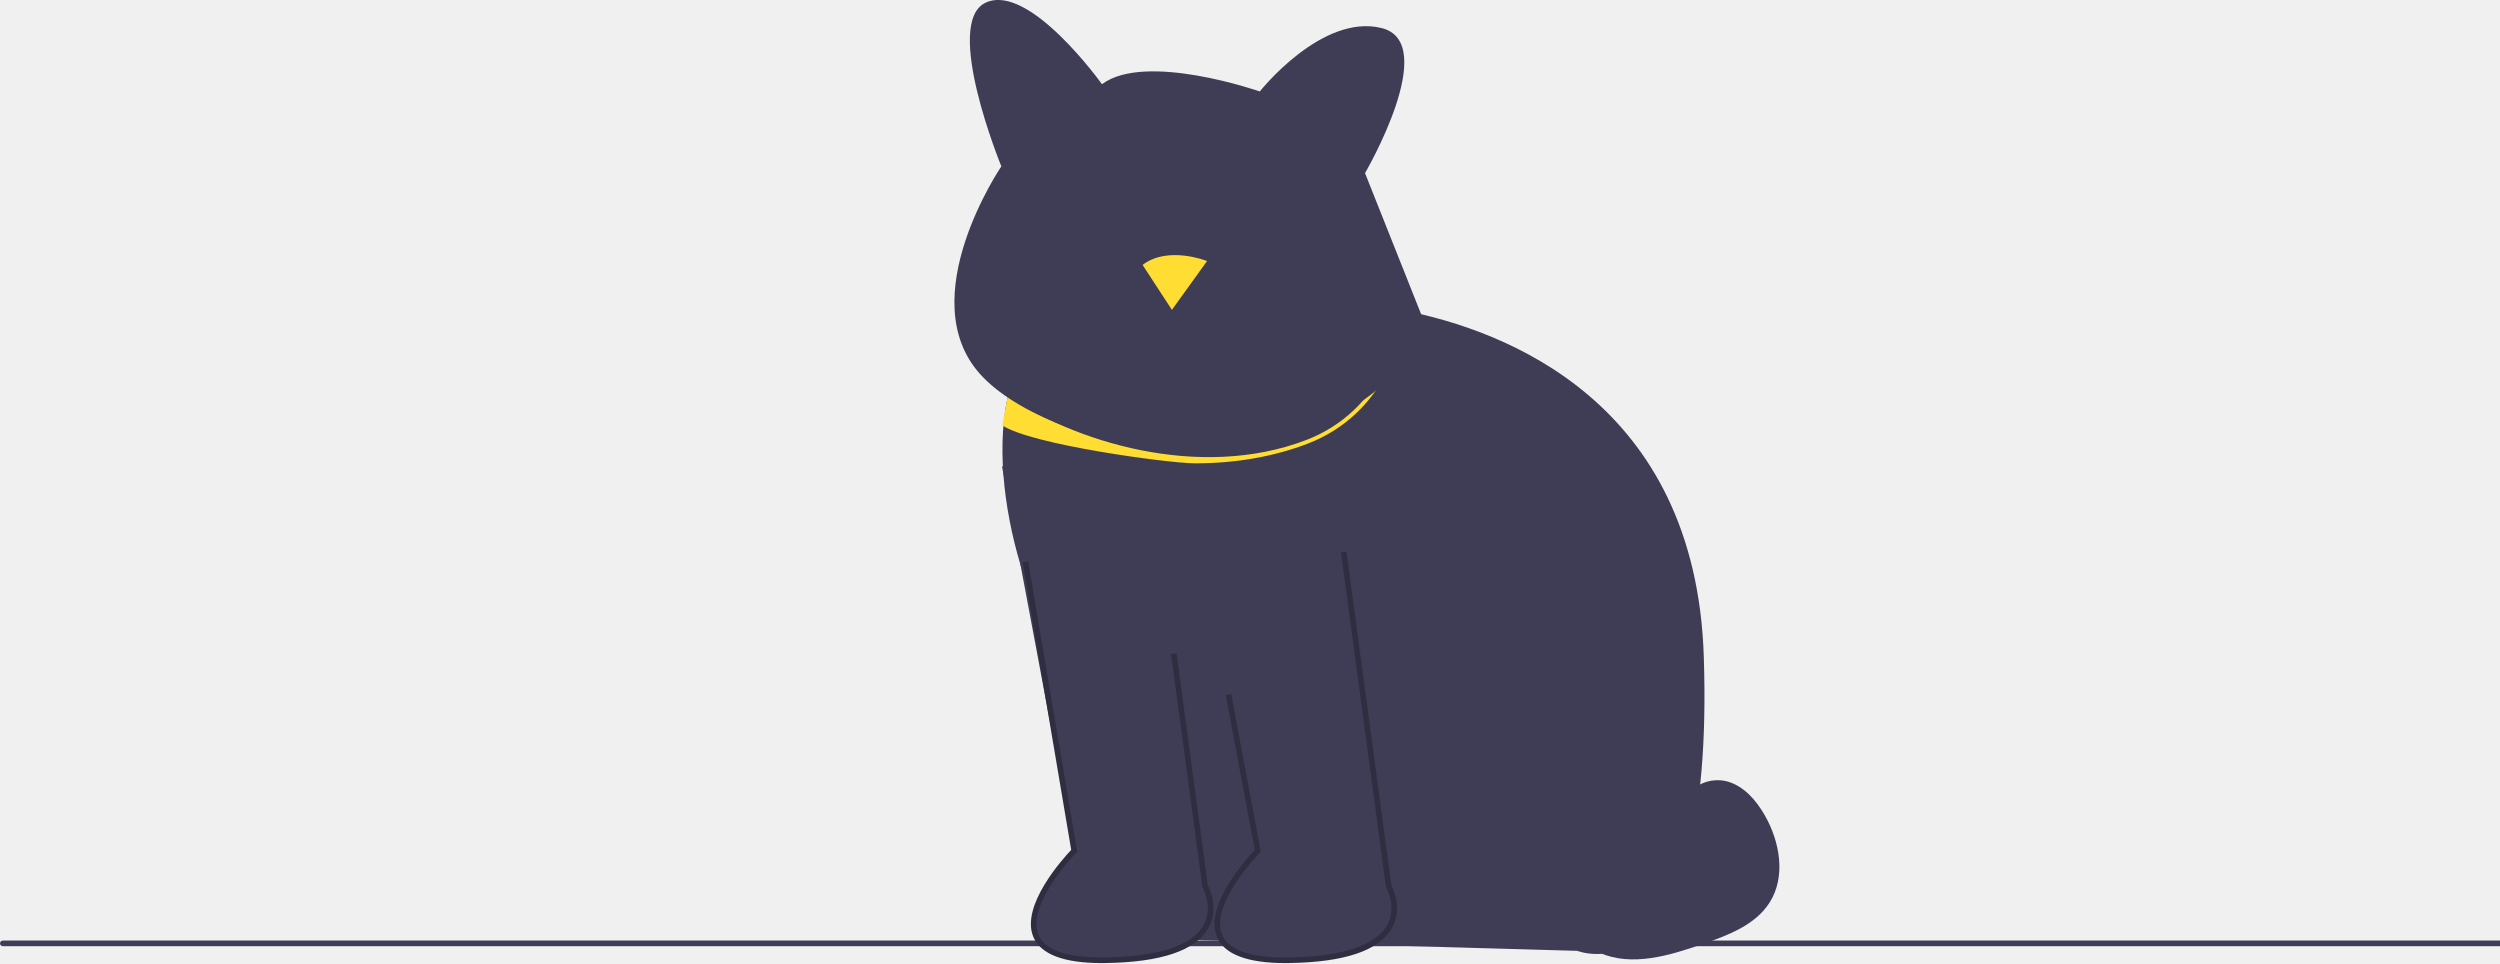
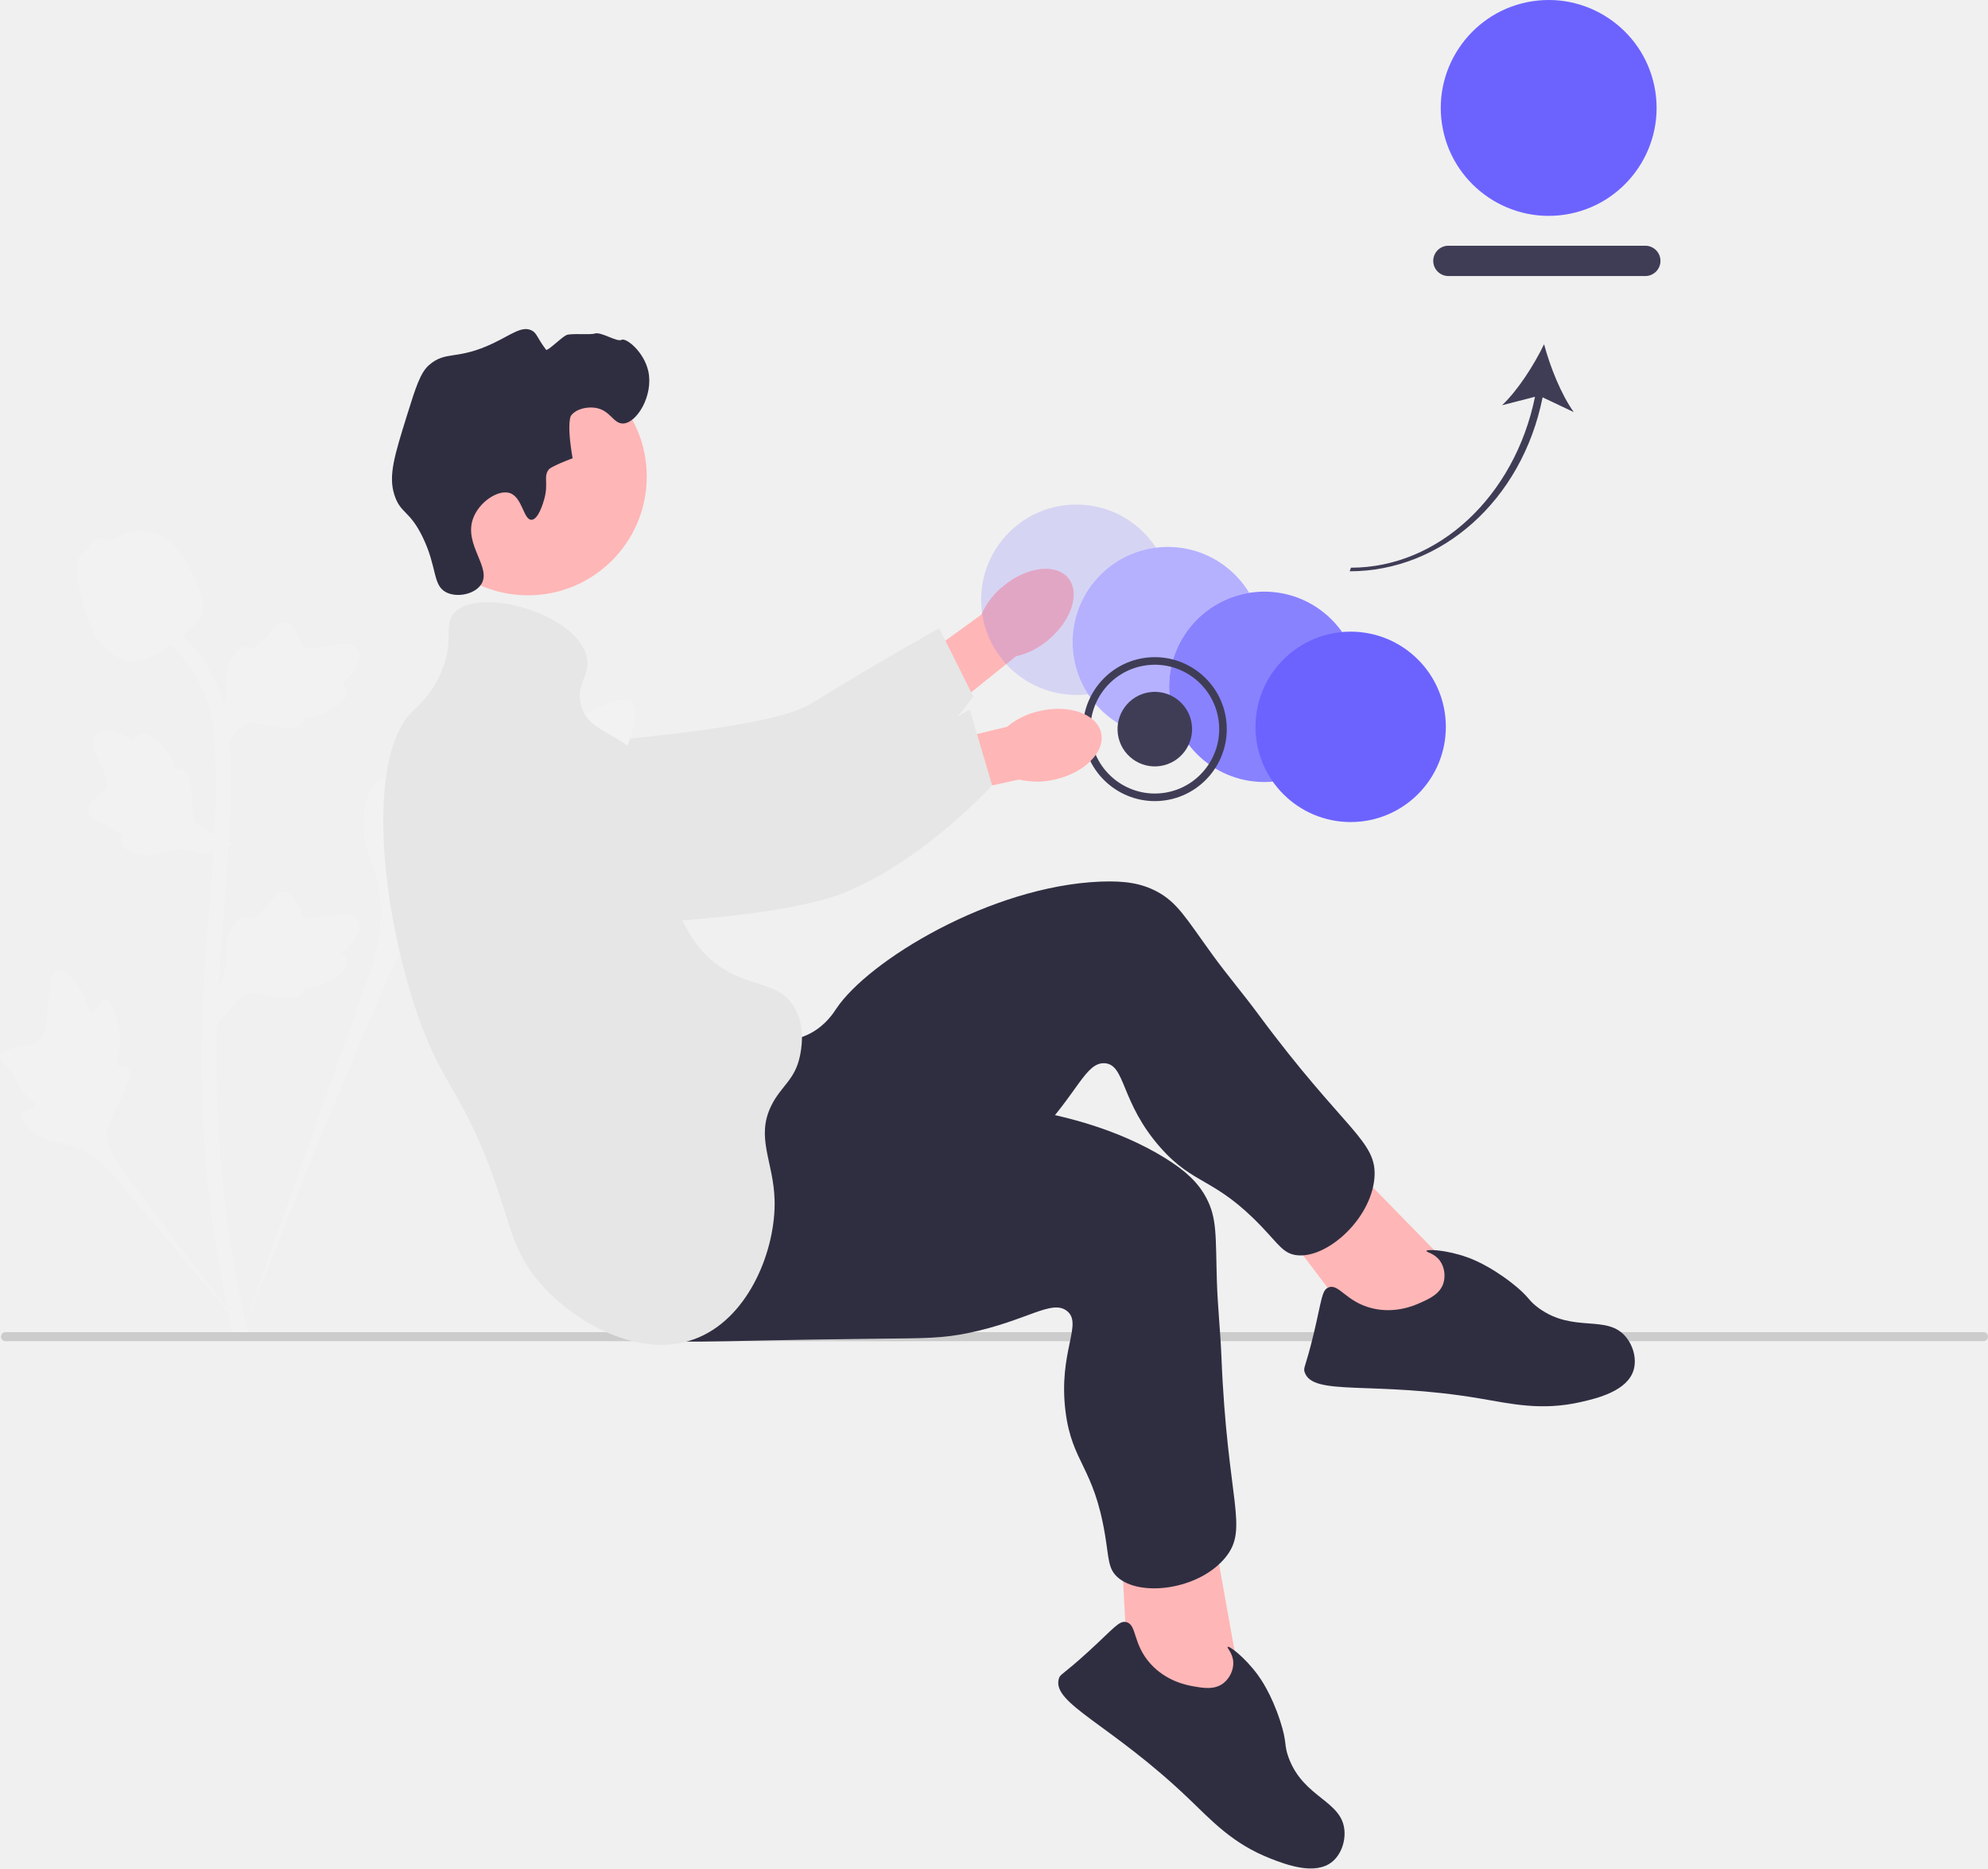
- <svg xmlns="http://www.w3.org/2000/svg" width="888" height="342.09" viewBox="0 0 888 342.09">
-   <path d="m560.17,337.74l-141.49-4.02s10.65-63.71-23.52-81.39c-23.29-12.06-43.96-68.39-38.08-106.72.08-.51.16-1.02.25-1.52,2.98-17.16,11.5-30.45,27.79-34.06,52.66-11.66,90.24-2.62,90.24-2.62,0,0,8.7.11,21.59,2.53.46.08.92.17,1.38.27,36.49,7.15,103.94,32.61,106.86,123.01,4.02,124.2-45.02,104.5-45.02,104.5Z" fill="#3f3d56" />
-   <path d="m496.95,109.95c-.24,6.48-1.71,12.92-4.39,19.04-5.56,12.69-15.7,22.38-28.54,27.29-38.46,14.72-83.34.12-106.04-15.71-.09.5-1.89,9.99-1.97,10.5,10.05,6.88,59.24,13.51,68.57,13.51,14.17,0,27.81-2.35,39.94-7,13.19-5.05,23.6-15.01,29.31-28.04,2.73-6.22,4.23-12.75,4.5-19.33-.46-.1-.92-.19-1.38-.27,0,0,0,0,0,0Z" fill="#ffdd32" />
-   <path d="m507.41,118.2l-22.55-56.71s27.07-46.4,5.8-51.55c-21.27-5.16-43.18,22.55-43.18,22.55,0,0-40.6-14.18-56.06-2.58,0,0-25.78-36.09-41.24-29-15.47,7.09,5.5,58.18,5.5,58.18,0,0-31.92,46.86-7.43,73.92,24.49,27.07,116.64,48.98,159.17-14.82h0Z" fill="#3f3d56" />
-   <path d="m1,336.08h887v-2H1c-.55,0-1,.45-1,1h0c0,.55.45,1,1,1Z" fill="#3f3d56" />
-   <path d="m555.78,303.8c7.68,3.42,15.7,6.9,24.1,6.57s17.23-5.74,18.54-14.04c.68-4.29-.66-8.88.98-12.9,2.21-5.4,9.33-7.49,14.86-5.64,5.54,1.85,9.6,6.63,12.52,11.68,5.46,9.46,7.64,21.88,1.79,31.1-5.07,7.99-14.69,11.61-23.63,14.71-11.92,4.13-25.22,8.22-36.77,3.15-11.61-5.1-17.94-19.83-13.64-31.76" fill="#3f3d56" />
-   <path d="m428.74,92.71s-13.88-5.55-22.89,1.39l10.41,15.96s12.49-17.34,12.49-17.34Z" fill="#ffdd32" />
-   <path d="m355.89,165.55l25.67,136.68s-38.85,39.55,11.1,38.85c49.95-.69,35.38-26.36,35.38-26.36l-15.96-118.64" fill="#3f3d56" />
-   <path d="m391.4,342.09c-13.53,0-21.71-3.1-24.33-9.23-4.77-11.16,10.76-28.17,13.42-30.97l-17.26-102.18,1.97-.33,17.43,103.18-.36.36c-.18.18-17.94,18.45-13.36,29.15,2.35,5.5,10.32,8.19,23.74,8,18.65-.26,30.67-4.17,34.77-11.3,3.69-6.42-.21-13.5-.25-13.57l-.09-.17-.03-.19-11.1-82.56,1.98-.27,11.08,82.38c.66,1.25,4.11,8.46.16,15.36-4.53,7.9-16.81,12.05-36.49,12.32-.43,0-.85,0-1.27,0Z" fill="#2f2e41" />
-   <path d="m421.1,165.55l25.67,136.68s-38.85,39.55,11.1,38.85c49.95-.69,35.38-26.36,35.38-26.36l-15.96-118.64" fill="#3f3d56" />
-   <path d="m456.61,342.09c-13.53,0-21.71-3.1-24.33-9.23-4.77-11.14,10.73-28.13,13.41-30.96l-10.31-55,1.97-.37,10.5,56.02-.37.37c-.18.18-17.94,18.45-13.36,29.15,2.35,5.5,10.33,8.2,23.74,8,18.66-.26,30.69-4.17,34.78-11.32,3.69-6.44-.22-13.48-.26-13.55l-.1-.17-15.98-118.83,1.98-.27,15.93,118.46c.66,1.25,4.11,8.46.16,15.36-4.53,7.9-16.81,12.05-36.49,12.32-.43,0-.85,0-1.27,0Z" fill="#2f2e41" />
+ <svg xmlns="http://www.w3.org/2000/svg" width="524.926" height="493.293" viewBox="0 0 524.926 493.293" role="img" artist="Katerina Limpitsouni" source="https://undraw.co/">
+   <g>
+     <path d="M407.321,104.9l8.23,3.899c-3.376-4.711-6.284-12.068-7.841-17.922-2.637,5.453-6.887,12.126-11.094,16.112l8.698-2.238c-5.36,26.268-25.519,45.126-48.604,45.126l-.327,.949c24.113,0,45.466-18.596,50.938-45.925Z" fill="#3f3d56" />
+     <path d="M382.442,64.876h52c2.206,0,4,1.794,4,4,0,2.206-1.794,4-4,4h-52c-2.206,0-4-1.794-4-4,0-2.206,1.794-4,4-4Z" fill="#3f3d56" />
+   </g>
+   <path id="uuid-0273e7bd-2c5c-4a7f-b62c-18eea742226e-459" d="M264.923,154.721c6.2-5.123,13.869-6.077,17.129-2.13,3.26,3.946,.876,11.297-5.327,16.421-2.45,2.081-5.362,3.545-8.494,4.269l-26.544,21.375-9.765-12.67,27.204-19.727c1.303-2.94,3.29-5.524,5.797-7.538Z" fill="#ffb6b6" />
+   <path d="M111.501,202.949c-.013-.945-.005-9.191,6.1-14.403,7.012-5.987,16.907-3.564,20.378-2.714,8.017,1.963,8.674,5.402,16.203,8.936,14.085,6.611-3.563,3.227,4.818,1.107,2.901-.734,44.638-3.628,55.027-10.023,20.206-12.436,33.973-19.977,33.973-19.977l9,18s-13.014,18.096-31.33,31.501c-18.788,13.751-28.182,20.627-42.459,23.283-1.229,.229-31.466,5.391-55.819-12.803-5.555-4.15-15.733-11.754-15.891-22.909Z" fill="#e6e6e6" />
+   <g>
+     <circle cx="284.2" cy="158.334" r="25.133" fill="#6c63ff" opacity=".2" />
+     <circle cx="308.346" cy="169.52" r="25.133" fill="#fff" />
+     <circle cx="308.346" cy="169.52" r="25.133" fill="#6c63ff" opacity=".5" />
+     <circle cx="333.833" cy="181.328" r="25.133" fill="#fff" />
+     <circle cx="333.833" cy="181.328" r="25.133" fill="#6c63ff" opacity=".8" />
+     <circle cx="356.638" cy="191.893" r="25.133" fill="#6c63ff" />
+   </g>
+   <g>
+     <path d="M166.208,211.497c-1.335-2.251-7.109,.159-8.171-1.883-1.058-2.035,4.307-5.136,7.372-12.22,.553-1.278,4.036-9.328,1.457-11.812-4.888-4.709-27.255,14.723-35.082,8.364-1.718-1.395-2.918-4.181-8.117-8.704-2.068-1.799-3.319-2.612-4.529-2.309-1.717,.429-1.854,2.727-3.695,7.247-2.762,6.778-4.395,6.369-6.005,11.776-1.195,4.014-.922,6.348-2.327,6.803-1.989,.643-3.82-3.615-6.341-3.233-2.572,.389-4.128,5.347-4.619,9.059-.922,6.966,1.636,11.562,3.054,16.395,1.541,5.252,2.455,13.24-1.103,24.548l-35.219,99.229c7.775-20.362,30.288-76.178,39.748-96.92,2.731-5.988,5.746-12.061,11.938-14.458,5.961-2.308,14.147-.93,24.584-3.444,1.219-.294,4.601-1.154,5.027-3.144,.352-1.645-1.638-2.563-1.332-4.103,.41-2.066,4.322-2.092,9.13-4.476,3.39-1.681,5.502-3.68,7.319-5.399,.548-.518,8.687-8.318,6.911-11.314h-0Z" fill="#f2f2f2" />
+     <path d="M27.647,263.736c-1.49,.006-1.973,3.535-3.282,3.467-1.304-.068-1.278-3.596-3.871-7.144-.468-.64-3.414-4.672-5.377-4.123-3.721,1.04-.638,17.625-6.017,19.632-1.181,.44-2.894,.226-6.614,1.472-1.48,.496-2.24,.875-2.44,1.557-.285,.967,.804,1.697,2.491,3.905,2.53,3.311,1.858,3.995,4.047,6.345,1.626,1.745,2.85,2.284,2.667,3.105-.258,1.162-2.876,.832-3.417,2.179-.551,1.375,1.433,3.569,3.113,4.881,3.153,2.462,6.147,2.533,8.928,3.232,3.022,.759,7.207,2.615,11.73,7.624l38.541,45.916c-7.75-9.691-28.65-36.845-36.1-47.473-2.151-3.068-4.262-6.3-3.652-10.031,.587-3.591,3.626-7.212,5.403-13.06,.208-.683,.761-2.591-.092-3.374-.706-.647-1.73,.064-2.398-.53-.896-.797,.221-2.725,.438-5.773,.153-2.149-.219-3.762-.538-5.15-.096-.418-1.576-6.664-3.559-6.656v0Z" fill="#f2f2f2" />
+     <path d="M57.368,270.408l-.898-8.012,.41-.607c1.898-2.809,2.865-5.552,2.876-8.156,.002-.414-.017-.828-.037-1.25-.077-1.671-.174-3.749,.909-6.171,.607-1.35,2.314-4.476,4.879-4.089,.691,.097,1.213,.414,1.609,.785,.058-.093,.118-.186,.182-.286,.799-1.219,1.431-1.741,2.041-2.244,.468-.387,.952-.785,1.71-1.729,.333-.414,.592-.778,.811-1.083,.664-.925,1.53-2.027,3.058-2.008,1.633,.077,2.488,1.428,3.054,2.321,1.012,1.594,1.47,2.743,1.774,3.505,.11,.279,.236,.592,.3,.689,.526,.774,4.803,.05,6.415-.213,3.619-.604,6.751-1.126,8.041,1.157,.925,1.633,.238,3.791-2.103,6.589-.729,.871-1.505,1.532-2.194,2.051,.571,.34,1.081,.863,1.288,1.683h0c.487,1.942-1.182,3.888-4.96,5.792-.938,.476-2.201,1.11-3.971,1.416-.834,.143-1.584,.178-2.227,.197-.014,.371-.101,.774-.327,1.188-.664,1.219-2.045,1.799-4.126,1.66-2.29-.12-4.176-.557-5.84-.94-1.453-.333-2.704-.615-3.687-.549-1.822,.147-3.227,1.606-4.875,3.497l-4.115,4.809h-0Z" fill="#f2f2f2" />
+     <path d="M61.531,222.701l-7.523,2.901-.692-.243c-3.198-1.123-6.097-1.363-8.618-.714-.401,.103-.796,.227-1.199,.353-1.597,.499-3.582,1.119-6.2,.686-1.46-.245-4.917-1.103-5.193-3.682-.082-.693,.093-1.278,.351-1.756-.105-.033-.21-.067-.323-.103-1.381-.464-2.047-.943-2.688-1.405-.493-.355-1.001-.721-2.107-1.215-.485-.217-.902-.375-1.253-.509-1.063-.407-2.349-.966-2.718-2.449-.339-1.599,.75-2.768,1.471-3.543,1.285-1.383,2.28-2.118,2.941-2.605,.241-.177,.513-.378,.59-.465,.615-.705-1.17-4.659-1.833-6.151-1.502-3.348-2.801-6.245-.921-8.072,1.345-1.309,3.607-1.192,6.907,.363,1.027,.485,1.864,1.067,2.54,1.602,.185-.638,.56-1.265,1.301-1.673h0c1.755-.964,4.061,.157,6.86,3.329,.698,.787,1.632,1.848,2.377,3.482,.35,.77,.574,1.487,.756,2.104,.363-.081,.774-.099,1.232,.015,1.347,.333,2.259,1.521,2.652,3.57,.465,2.246,.52,4.181,.572,5.888,.047,1.49,.091,2.772,.404,3.706,.604,1.725,2.372,2.714,4.62,3.828l5.695,2.76-0,0Z" fill="#f2f2f2" />
+     <path d="M57.368,199.096l-.898-8.012,.41-.607c1.898-2.809,2.865-5.552,2.876-8.156,.002-.414-.017-.828-.037-1.25-.077-1.671-.174-3.749,.909-6.171,.607-1.35,2.314-4.476,4.879-4.089,.691,.097,1.213,.414,1.609,.785,.058-.093,.118-.186,.182-.286,.799-1.219,1.431-1.741,2.041-2.244,.468-.387,.952-.785,1.71-1.729,.333-.414,.592-.778,.811-1.083,.664-.925,1.53-2.027,3.058-2.008,1.633,.077,2.488,1.428,3.054,2.321,1.012,1.594,1.47,2.743,1.774,3.505,.11,.279,.236,.592,.3,.689,.526,.774,4.803,.05,6.415-.213,3.619-.604,6.751-1.126,8.041,1.157,.925,1.633,.238,3.791-2.103,6.589-.729,.871-1.505,1.532-2.194,2.051,.571,.34,1.081,.863,1.288,1.683h0c.487,1.942-1.182,3.888-4.96,5.792-.938,.476-2.201,1.11-3.971,1.416-.834,.143-1.584,.178-2.227,.197-.014,.371-.101,.774-.327,1.188-.664,1.219-2.045,1.799-4.126,1.66-2.29-.12-4.176-.557-5.84-.94-1.453-.333-2.704-.615-3.687-.549-1.822,.147-3.227,1.606-4.875,3.497l-4.115,4.809h-0Z" fill="#f2f2f2" />
+     <path d="M65.566,354.625l-1.679-1.052-.406-1.938,.406,1.938-1.958,.224c-.031-.182-.137-.6-.298-1.254-.876-3.583-3.548-14.485-5.776-31.655-1.555-11.986-2.435-24.308-2.617-36.631-.182-12.342,.402-21.685,.871-29.195,.354-5.664,.783-11.057,1.205-16.311,1.122-14.036,2.18-27.295,1.393-41.973-.174-3.277-.54-10.098-4.525-17.356-2.312-4.209-5.496-7.947-9.465-11.104l2.468-3.103c4.381,3.49,7.904,7.629,10.471,12.303,4.418,8.047,4.817,15.479,5.008,19.05,.801,14.938-.269,28.324-1.402,42.496-.418,5.235-.847,10.605-1.199,16.245-.464,7.44-1.043,16.702-.863,28.885,.178,12.175,1.048,24.347,2.582,36.182,2.201,16.953,4.834,27.693,5.699,31.222,.46,1.884,.557,2.279,.085,3.025v-0Z" fill="#f2f2f2" />
+     <path d="M35.45,174.614c-.162,0-.327-.004-.493-.015-3.374-.182-6.498-2.201-9.287-6.001-1.308-1.787-1.977-3.826-3.312-7.893-.207-.627-1.213-3.807-1.824-8.183-.4-2.859-.35-4.055,.217-5.111,.629-1.176,1.646-1.996,2.791-2.55-.05-.379-.01-.77,.155-1.168,.675-1.652,2.47-1.435,3.441-1.331,.491,.062,1.105,.143,1.766,.108,1.041-.05,1.6-.36,2.447-.824,.811-.445,1.818-.998,3.314-1.304,2.948-.615,5.418,.221,6.233,.495,4.285,1.428,6.397,4.759,8.842,8.616,.487,.774,2.161,3.59,3.265,7.451,.797,2.786,.685,4.024,.445,4.944-.487,1.892-1.638,2.975-4.561,5.366-3.053,2.503-4.585,3.757-5.9,4.519-3.062,1.768-4.985,2.878-7.538,2.878v0Z" fill="#f2f2f2" />
+   </g>
+   <path d="M.256,352.886c0,.66,.53,1.19,1.19,1.19H523.736c.66,0,1.19-.53,1.19-1.19,0-.66-.53-1.19-1.19-1.19H1.446c-.66,0-1.19,.53-1.19,1.19Z" fill="#ccc" />
+   <circle cx="139.42" cy="125.818" r="31.352" fill="#ffb6b6" />
+   <g>
+     <polygon points="384.959 336.455 352.671 303.404 336.003 320.791 360.059 352.481 383.921 355.21 384.959 336.455" fill="#ffb6b6" />
+     <path d="M200.59,274.477c1.889,.157,7.89,1.359,13.626-1.797,3.915-2.154,5.923-5.356,6.601-6.375,8.413-12.635,40.704-32.339,69.684-33.551,6.563-.275,10.883,.486,14.809,2.533,5.567,2.902,7.79,7.059,14.855,16.798,3.865,5.327,8.141,10.345,12.052,15.638,22.898,30.987,31.578,33.419,30.691,43.353-.984,11.022-12.872,21.479-20.772,20.272-3.236-.494-4.489-2.744-8.812-7.299-12.675-13.354-17.919-10.887-26.943-21.116-10.536-11.942-9.157-21.844-14.653-22.227-5.097-.355-7.264,8.093-18.146,19.314-4.98,5.135-8.526,7.49-19.329,14.985-42.07,29.186-42.741,31.237-51.231,33.565-3.715,1.018-30.079,8.247-39.471-3.256-14.697-18,20.024-72.251,37.041-70.837Z" fill="#2f2e41" />
+     <path d="M375.088,343.924c2.375-1.066,5.151-2.313,6.045-5.18,.604-1.94,.256-4.332-.993-5.985-1.442-1.907-3.575-2.159-3.489-2.496,.131-.514,5.177-.313,10.716,1.645,1.045,.369,5.781,2.1,11.804,6.802,4.826,3.768,4.177,4.523,7.203,6.695,9.29,6.669,18.002,1.413,23.029,7.667,1.94,2.414,2.767,5.84,1.951,8.611-1.64,5.564-9.612,7.479-13.97,8.468-10.494,2.381-18.438,.437-26.732-.96-28.207-4.753-44.056-.424-46.177-6.959-.401-1.237,.251-1.131,2.426-10.208,2.147-8.958,2.076-11.418,3.904-12.136,2.752-1.08,4.6,3.832,11.532,5.513,6.143,1.49,11.212-.787,12.751-1.477Z" fill="#2f2e41" />
+   </g>
+   <g>
+     <polygon points="327.555 444.578 319.398 399.099 295.843 404.126 297.953 443.856 316.165 459.513 327.555 444.578" fill="#ffb6b6" />
+     <path d="M209.802,289.764c1.475,1.19,5.765,5.555,12.284,6.165,4.449,.416,7.909-1.106,9.042-1.568,14.056-5.731,51.84-3.902,76.5,11.368,5.585,3.458,8.732,6.513,10.832,10.411,2.977,5.528,2.482,10.216,2.859,22.241,.206,6.578,.927,13.132,1.191,19.707,1.546,38.498,7.363,45.385,1.051,53.107-7.004,8.567-22.712,10.545-28.572,5.11-2.4-2.226-2.173-4.791-3.193-10.987-2.989-18.168-8.714-19.071-10.437-32.602-2.012-15.798,4.69-23.217,.356-26.62-4.019-3.156-10.555,2.617-25.861,5.792-7.004,1.453-11.261,1.41-24.408,1.545-51.2,.526-52.907,1.846-61.239-.995-3.646-1.243-29.52-10.067-30.832-24.859-2.053-23.147,57.14-48.54,70.427-37.814Z" fill="#2f2e41" />
+     <path d="M315.193,445.215c2.564,.451,5.561,.979,7.911-.892,1.59-1.266,2.645-3.441,2.539-5.51-.122-2.388-1.746-3.794-1.485-4.025,.397-.351,4.46,2.648,7.944,7.379,.657,.893,3.604,4.983,5.948,12.257,1.878,5.828,.916,6.088,2.2,9.585,3.942,10.734,14.103,11.278,14.75,19.276,.25,3.087-.99,6.387-3.221,8.221-4.481,3.684-12.154,.791-16.315-.838-10.021-3.923-15.502-9.992-21.58-15.806-20.671-19.773-36.216-25.09-34.302-31.688,.362-1.249,.843-.795,7.739-7.084,6.806-6.207,8.13-8.282,10.045-7.849,2.883,.652,1.654,5.754,6.447,11.037,4.247,4.682,9.719,5.645,11.381,5.938Z" fill="#2f2e41" />
+   </g>
+   <path d="M143.694,131.812c1.221-4.366-.312-5.957,1.25-7.917,0-0,.629-.789,6.25-2.917h0c-1.659-9.623-.417-11.251-.417-11.251,1.431-1.875,4.298-2.329,6.25-2.083,4.128,.519,4.859,4.251,7.5,4.167,3.649-.116,8.025-7.42,6.667-13.751-1.108-5.164-5.886-8.999-7.084-8.334-1.188,.66-5.462-2.25-7.084-1.667-1.107,.398-6.319-.132-7.5,.417-1.29,.599-4.986,4.326-5.339,3.857-2.455-3.264-2.403-4.403-3.828-5.107-2.524-1.246-5.269,1.057-10,3.333-9.736,4.683-12.587,1.89-17.084,5.834-2.272,1.992-3.49,5.8-5.834,13.334-3.278,10.536-4.916,15.804-3.333,20.834,1.614,5.13,3.992,4.013,7.5,11.251,3.906,8.056,2.56,12.739,6.25,14.584,2.852,1.426,7.436,.518,9.167-2.083,2.963-4.455-4.696-10.481-2.083-17.501,1.604-4.309,6.55-7.577,9.584-6.667,3.43,1.029,3.683,7.179,5.834,7.084,1.842-.081,3.121-4.656,3.333-5.417Z" fill="#2f2e41" />
+   <path d="M119.943,161.813c6.416-7.194,32.549,.252,35.002,11.667,1.009,4.695-2.716,6.678-1.667,12.084,1.534,7.907,10.22,7.368,16.667,15.417,9.153,11.427-.276,22.598,10,41.669,2.196,4.075,4.047,7.51,7.917,10.834,8.881,7.628,17.146,5.012,21.668,12.084,3.382,5.289,1.992,11.807,1.667,13.334-1.335,6.261-4.952,7.787-7.5,12.917-4.24,8.536,.561,14.803,.833,25.001,.341,12.76-6.44,30.448-20.001,36.252-15.235,6.52-33.61-4.279-42.502-15.001-5.306-6.398-6.846-12.3-9.167-19.584-10.374-32.556-16.235-29.612-24.168-55.419-9.069-29.503-10.852-64.066,0-75.004,1.438-1.45,5.397-4.8,7.917-10.834,3.391-8.119,.462-12.197,3.333-15.417Z" fill="#e6e6e6" />
+   <path d="M323.709,189.636c1.577,10.357-5.566,20.067-15.923,21.644-10.357,1.577-20.067-5.566-21.644-15.923-1.577-10.357,5.566-20.067,15.923-21.644,10.357-1.577,20.067,5.566,21.644,15.923Zm-35.59,5.42c1.411,9.267,10.098,15.658,19.366,14.247s15.658-10.098,14.247-19.366-10.098-15.658-19.366-14.247-15.658,10.098-14.247,19.366Z" fill="#3f3d56" />
+   <path d="M295.195,193.978c.817,5.365,5.846,9.065,11.212,8.248s9.065-5.846,8.248-11.212c-.817-5.365-5.846-9.065-11.212-8.248-5.365,.817-9.065,5.846-8.248,11.212Z" fill="#3f3d56" />
+   <path d="M380.757,32.786c2.365,15.533,16.926,26.245,32.459,23.879,15.533-2.365,26.245-16.926,23.879-32.459-2.365-15.533-16.926-26.245-32.459-23.879-15.533,2.365-26.245,16.926-23.879,32.459Z" fill="#6c63ff" />
+   <path id="uuid-d43be532-fa37-4a43-8eed-58df037ae9c1-460" d="M274.472,187.715c7.836-1.811,15.123,.764,16.274,5.751,1.152,4.987-4.267,10.497-12.106,12.308-3.122,.766-6.381,.774-9.506,.022l-33.299,7.255-2.835-13.175,32.917-8.009c2.479-2.047,5.413-3.471,8.555-4.152Z" fill="#ffb6b6" />
+   <path d="M115.422,196.836c.206-.923,2.128-8.941,9.275-12.594,8.21-4.196,17.273,.457,20.451,2.089,7.343,3.77,7.184,7.268,13.688,12.452,12.167,9.699,27.814,9.486,36.458,9.369,2.992-.041,12.233-.346,23.823-4.155,22.54-7.408,36.939-16.705,36.939-16.705l5.916,20.046s-17.454,19.289-38.381,28.079c-21.466,9.016-82.691,9.611-97.194,8.883-1.249-.063,18.634,1.856-.833-21.492-4.44-5.326-12.576-15.084-10.142-25.971Z" fill="#e6e6e6" />
</svg>
